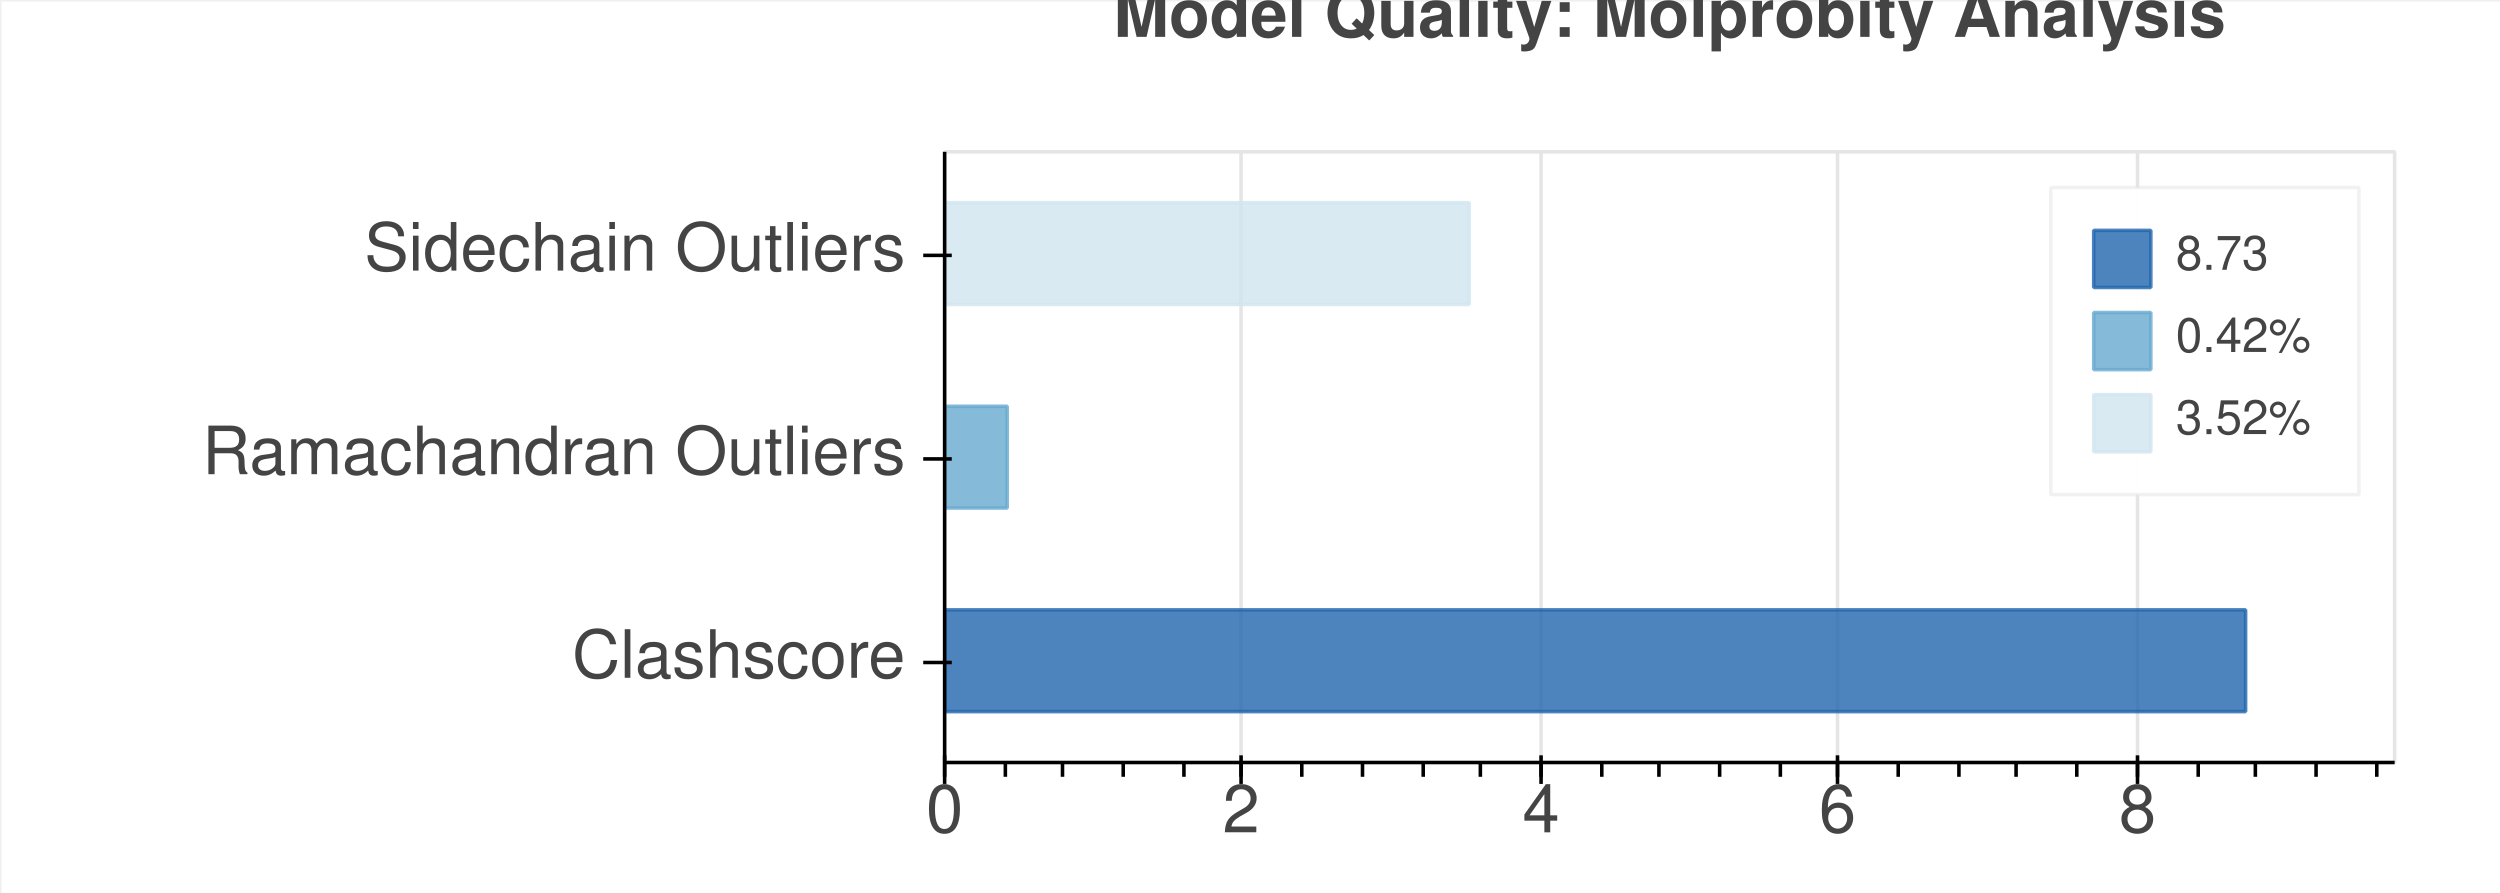
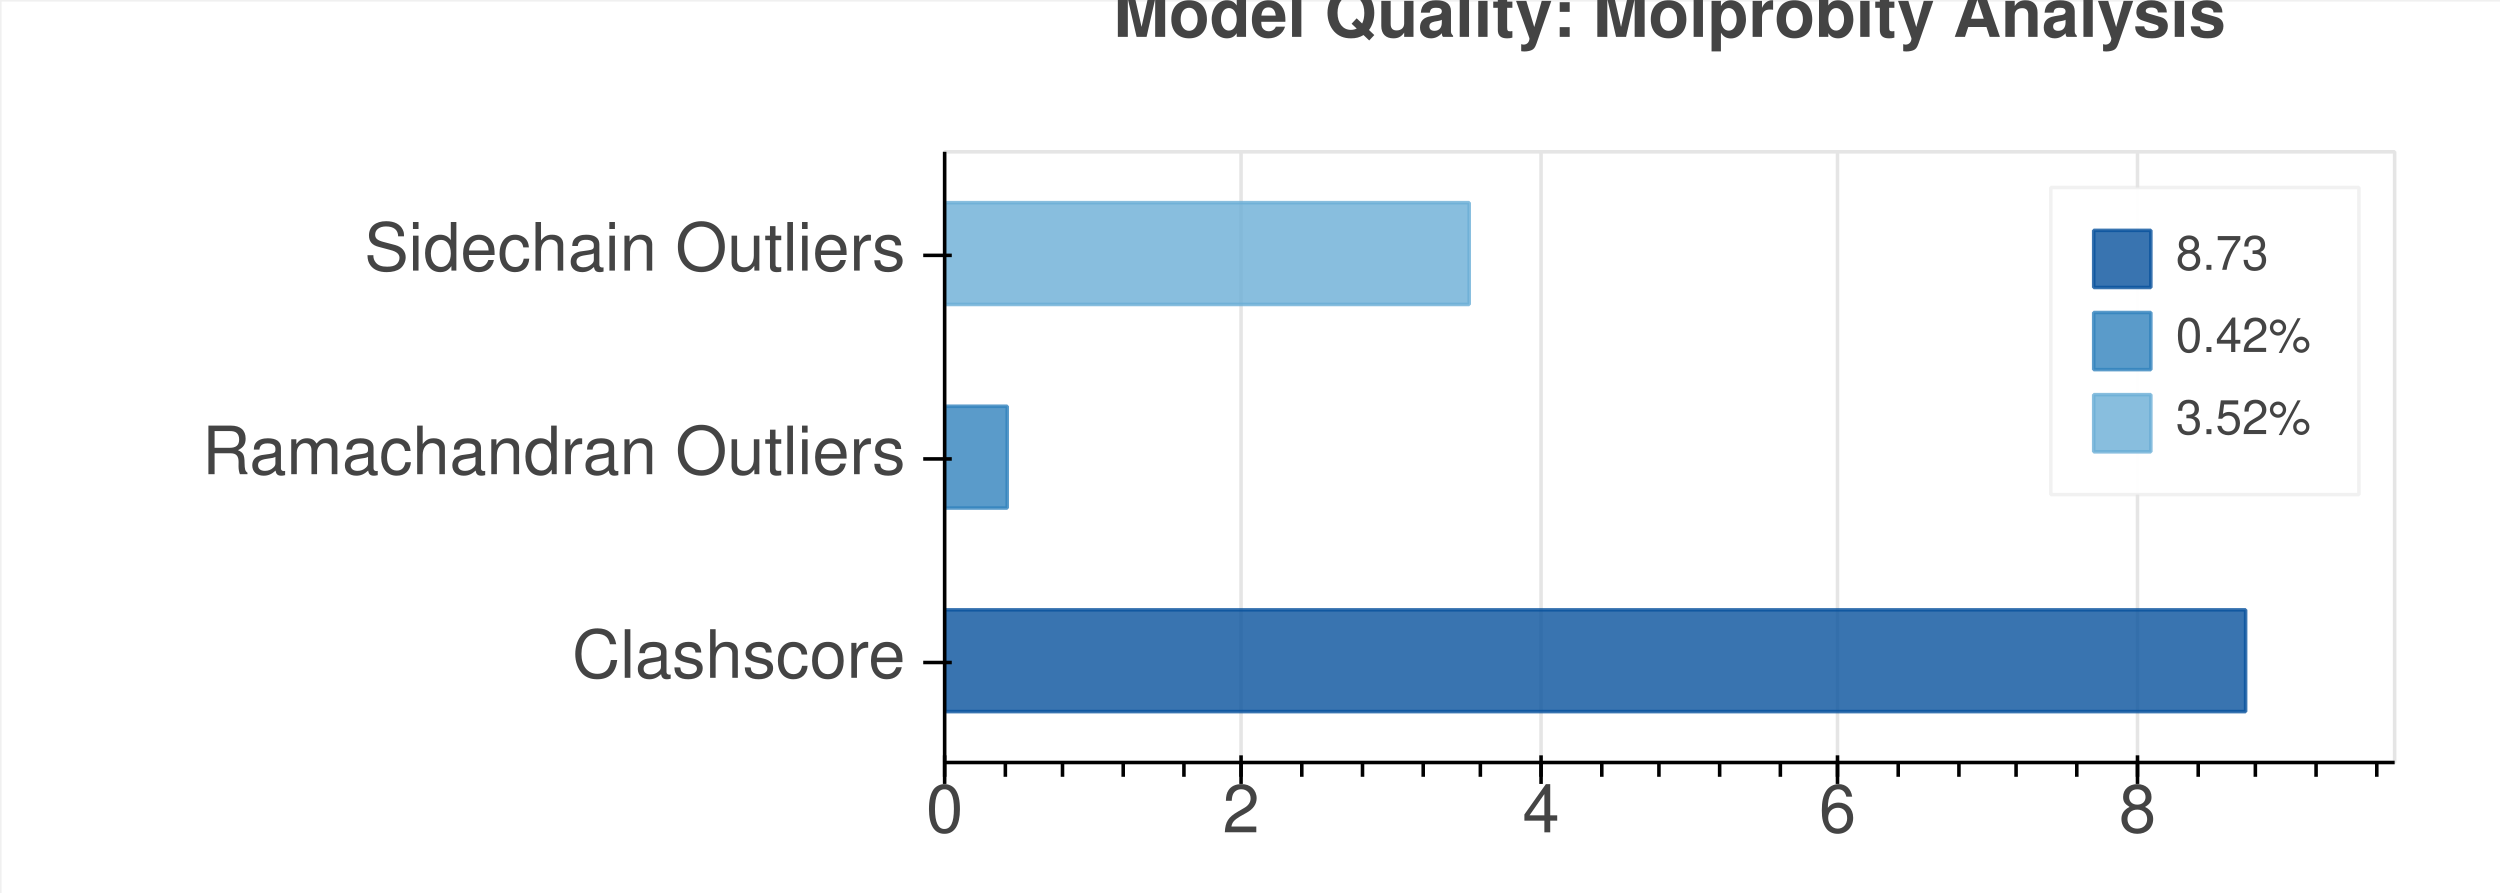
<svg xmlns="http://www.w3.org/2000/svg" version="1.1" width="700" height="250" style="width: 700px; height: 250px;">
  <defs>
-     <clipPath id="HqkuAnvPwncS">
+     <clipPath id="GEamSMyJhSDF">
      <path fill="none" stroke="none" d=" M 264 42 L 670 42 L 670 213 L 264 213 L 264 42 Z" />
    </clipPath>
-     <clipPath id="MbMJKQbwiJUc">
+     <clipPath id="JflpyixdFTTU">
      <path fill="none" stroke="none" d=" M 264 42 L 670 42 L 670 213 L 264 213 L 264 42 Z" />
    </clipPath>
-     <clipPath id="SJtnXzylUcda">
+     <clipPath id="hFArneafXZvq">
      <path fill="none" stroke="none" d=" M 264 42 L 670 42 L 670 213 L 264 213 L 264 42 Z" />
    </clipPath>
-     <clipPath id="hWQJcTJTcJZi">
+     <clipPath id="APVeamhzySKr">
      <path fill="none" stroke="none" d=" M 264 42 L 670 42 L 670 213 L 264 213 L 264 42 Z" />
    </clipPath>
-     <clipPath id="TltMORyZhdPg">
+     <clipPath id="wKaVllUTyPpq">
      <path fill="none" stroke="none" d=" M 264 42 L 670 42 L 670 213 L 264 213 L 264 42 Z" />
    </clipPath>
  </defs>
  <g>
    <g transform="scale(1,1) translate(0.5,0.5)">
      <rect fill="#FFFFFF" stroke="none" x="0" y="0" width="700" height="250" />
      <rect fill="#ffffff" stroke="none" x="0" y="0" width="700" height="250" />
      <rect fill="#FFFFFF" stroke="none" x="264" y="42" width="406" height="171" />
      <rect fill="#ffffff" stroke="none" x="264" y="42" width="406" height="171" />
      <g>
        <rect fill="none" stroke="#e5e5e5" x="264" y="42" width="406" height="171" stroke-linejoin="bevel" stroke-miterlimit="10" />
      </g>
-       <g clip-path="url(#HqkuAnvPwncS)">
+       <g clip-path="url(#GEamSMyJhSDF)">
        <g>
          <g>
            <path fill="none" stroke="#e5e5e5" paint-order="fill stroke markers" d=" M 347 213 L 347 42" stroke-linejoin="bevel" stroke-miterlimit="10" />
            <path fill="none" stroke="#e5e5e5" paint-order="fill stroke markers" d=" M 431 213 L 431 42" stroke-linejoin="bevel" stroke-miterlimit="10" />
            <path fill="none" stroke="#e5e5e5" paint-order="fill stroke markers" d=" M 514 213 L 514 42" stroke-linejoin="bevel" stroke-miterlimit="10" />
            <path fill="none" stroke="#e5e5e5" paint-order="fill stroke markers" d=" M 598 213 L 598 42" stroke-linejoin="bevel" stroke-miterlimit="10" />
          </g>
        </g>
      </g>
-       <g clip-path="url(#MbMJKQbwiJUc)">
+       <g clip-path="url(#JflpyixdFTTU)">
        <g>
          <g />
        </g>
      </g>
-       <g clip-path="url(#SJtnXzylUcda)">
+       <g clip-path="url(#hFArneafXZvq)">
        <g>
          <g>
            <path fill="none" stroke="none" />
-             <path fill="#2166ac" stroke="none" paint-order="stroke fill markers" d=" M 264 170.25 L 628.273 170.25 L 628.273 198.75 L 264 198.75 L 264 170.25 Z" fill-opacity="0.8" />
-             <path fill="none" stroke="#2166ac" paint-order="fill stroke markers" d=" M 264 170.25 L 628.273 170.25 L 628.273 198.75 L 264 198.75 L 264 170.25 Z" stroke-linejoin="bevel" stroke-miterlimit="10" stroke-opacity="0.8" />
-             <path fill="#67a9cf" stroke="none" paint-order="stroke fill markers" d=" M 264 113.25 L 281.525 113.25 L 281.525 141.75 L 264 141.75 L 264 113.25 Z" fill-opacity="0.8" />
-             <path fill="none" stroke="#67a9cf" paint-order="fill stroke markers" d=" M 264 113.25 L 281.525 113.25 L 281.525 141.75 L 264 141.75 L 264 113.25 Z" stroke-linejoin="bevel" stroke-miterlimit="10" stroke-opacity="0.8" />
-             <path fill="#d1e5f0" stroke="none" paint-order="stroke fill markers" d=" M 264 56.25 L 410.878 56.25 L 410.878 84.75 L 264 84.75 L 264 56.25 Z" fill-opacity="0.8" />
-             <path fill="none" stroke="#d1e5f0" paint-order="fill stroke markers" d=" M 264 56.25 L 410.878 56.25 L 410.878 84.75 L 264 84.75 L 264 56.25 Z" stroke-linejoin="bevel" stroke-miterlimit="10" stroke-opacity="0.8" />
+             <path fill="#08519c" stroke="none" paint-order="stroke fill markers" d=" M 264 170.25 L 628.273 170.25 L 628.273 198.75 L 264 198.75 L 264 170.25 Z" fill-opacity="0.8" />
+             <path fill="none" stroke="#08519c" paint-order="fill stroke markers" d=" M 264 170.25 L 628.273 170.25 L 628.273 198.75 L 264 198.75 L 264 170.25 Z" stroke-linejoin="bevel" stroke-miterlimit="10" stroke-opacity="0.8" />
+             <path fill="#3182bd" stroke="none" paint-order="stroke fill markers" d=" M 264 113.25 L 281.525 113.25 L 281.525 141.75 L 264 141.75 L 264 113.25 Z" fill-opacity="0.8" />
+             <path fill="none" stroke="#3182bd" paint-order="fill stroke markers" d=" M 264 113.25 L 281.525 113.25 L 281.525 141.75 L 264 141.75 L 264 113.25 Z" stroke-linejoin="bevel" stroke-miterlimit="10" stroke-opacity="0.8" />
+             <path fill="#6baed6" stroke="none" paint-order="stroke fill markers" d=" M 264 56.25 L 410.878 56.25 L 410.878 84.75 L 264 84.75 L 264 56.25 Z" fill-opacity="0.8" />
+             <path fill="none" stroke="#6baed6" paint-order="fill stroke markers" d=" M 264 56.25 L 410.878 56.25 L 410.878 84.75 L 264 84.75 L 264 56.25 Z" stroke-linejoin="bevel" stroke-miterlimit="10" stroke-opacity="0.8" />
          </g>
        </g>
      </g>
-       <g clip-path="url(#hWQJcTJTcJZi)">
+       <g clip-path="url(#APVeamhzySKr)">
        <g>
          <g />
          <g>
            <path fill="#ffffff" stroke="#e5e5e5" paint-order="fill stroke markers" d=" M 573.734 52 L 660 52 L 660 138 L 573.734 138 L 573.734 52 Z" fill-opacity="0.95" stroke-linejoin="bevel" stroke-miterlimit="10" stroke-opacity="0.5" />
            <text fill="#444444" stroke="none" font-family="helvetica" font-size="10pt" font-style="normal" font-weight="normal" text-decoration="normal" x="608.734" y="72" text-anchor="start" dominant-baseline="central">8.73</text>
-             <rect fill="#2166ac" stroke="none" x="585.734" y="64" width="16" height="16" fill-opacity="0.8" />
-             <path fill="none" stroke="#2166ac" paint-order="fill stroke markers" d=" M 585.734 64 L 601.734 64 L 601.734 80 L 585.734 80 L 585.734 64 Z" stroke-linejoin="bevel" stroke-miterlimit="10" stroke-opacity="0.8" />
+             <rect fill="#08519c" stroke="none" x="585.734" y="64" width="16" height="16" fill-opacity="0.8" />
+             <path fill="none" stroke="#08519c" paint-order="fill stroke markers" d=" M 585.734 64 L 601.734 64 L 601.734 80 L 585.734 80 L 585.734 64 Z" stroke-linejoin="bevel" stroke-miterlimit="10" stroke-opacity="0.8" />
            <text fill="#444444" stroke="none" font-family="helvetica" font-size="10pt" font-style="normal" font-weight="normal" text-decoration="normal" x="608.734" y="95" text-anchor="start" dominant-baseline="central">0.42%</text>
-             <rect fill="#67a9cf" stroke="none" x="585.734" y="87" width="16" height="16" fill-opacity="0.8" />
-             <path fill="none" stroke="#67a9cf" paint-order="fill stroke markers" d=" M 585.734 87 L 601.734 87 L 601.734 103 L 585.734 103 L 585.734 87 Z" stroke-linejoin="bevel" stroke-miterlimit="10" stroke-opacity="0.8" />
+             <rect fill="#3182bd" stroke="none" x="585.734" y="87" width="16" height="16" fill-opacity="0.8" />
+             <path fill="none" stroke="#3182bd" paint-order="fill stroke markers" d=" M 585.734 87 L 601.734 87 L 601.734 103 L 585.734 103 L 585.734 87 Z" stroke-linejoin="bevel" stroke-miterlimit="10" stroke-opacity="0.8" />
            <text fill="#444444" stroke="none" font-family="helvetica" font-size="10pt" font-style="normal" font-weight="normal" text-decoration="normal" x="608.734" y="118" text-anchor="start" dominant-baseline="central">3.52%</text>
-             <rect fill="#d1e5f0" stroke="none" x="585.734" y="110" width="16" height="16" fill-opacity="0.8" />
-             <path fill="none" stroke="#d1e5f0" paint-order="fill stroke markers" d=" M 585.734 110 L 601.734 110 L 601.734 126 L 585.734 126 L 585.734 110 Z" stroke-linejoin="bevel" stroke-miterlimit="10" stroke-opacity="0.8" />
+             <rect fill="#6baed6" stroke="none" x="585.734" y="110" width="16" height="16" fill-opacity="0.8" />
+             <path fill="none" stroke="#6baed6" paint-order="fill stroke markers" d=" M 585.734 110 L 601.734 110 L 601.734 126 L 585.734 126 L 585.734 110 Z" stroke-linejoin="bevel" stroke-miterlimit="10" stroke-opacity="0.8" />
          </g>
        </g>
      </g>
      <g>
        <g fill="#444444">
          <path fill="" stroke="none" d="" />
          <g transform="translate(467,5)">
            <path fill="none" stroke="none" />
            <text fill="" stroke="none" font-family="helvetica" font-size="14pt" font-style="normal" font-weight="bold" text-decoration="normal" x="0" y="0" text-anchor="middle" dominant-baseline="text-before-edge">Model Quality: Molprobity Analysis</text>
          </g>
        </g>
      </g>
      <g />
      <g>
        <g fill="#444444">
          <path fill="none" stroke="black" paint-order="fill stroke markers" d=" M 264 213 L 670 213" stroke-linejoin="bevel" stroke-miterlimit="10" />
          <path fill="none" stroke="black" paint-order="fill stroke markers" d=" M 264 219 L 264 211" stroke-linejoin="bevel" stroke-miterlimit="10" />
          <path fill="none" stroke="black" paint-order="fill stroke markers" d=" M 347 219 L 347 211" stroke-linejoin="bevel" stroke-miterlimit="10" />
          <path fill="none" stroke="black" paint-order="fill stroke markers" d=" M 431 219 L 431 211" stroke-linejoin="bevel" stroke-miterlimit="10" />
          <path fill="none" stroke="black" paint-order="fill stroke markers" d=" M 514 219 L 514 211" stroke-linejoin="bevel" stroke-miterlimit="10" />
          <path fill="none" stroke="black" paint-order="fill stroke markers" d=" M 598 219 L 598 211" stroke-linejoin="bevel" stroke-miterlimit="10" />
          <path fill="none" stroke="black" paint-order="fill stroke markers" d=" M 264 217 L 264 213" stroke-linejoin="bevel" stroke-miterlimit="10" />
          <path fill="none" stroke="black" paint-order="fill stroke markers" d=" M 281 217 L 281 213" stroke-linejoin="bevel" stroke-miterlimit="10" />
          <path fill="none" stroke="black" paint-order="fill stroke markers" d=" M 297 217 L 297 213" stroke-linejoin="bevel" stroke-miterlimit="10" />
          <path fill="none" stroke="black" paint-order="fill stroke markers" d=" M 314 217 L 314 213" stroke-linejoin="bevel" stroke-miterlimit="10" />
          <path fill="none" stroke="black" paint-order="fill stroke markers" d=" M 331 217 L 331 213" stroke-linejoin="bevel" stroke-miterlimit="10" />
          <path fill="none" stroke="black" paint-order="fill stroke markers" d=" M 347 217 L 347 213" stroke-linejoin="bevel" stroke-miterlimit="10" />
          <path fill="none" stroke="black" paint-order="fill stroke markers" d=" M 364 217 L 364 213" stroke-linejoin="bevel" stroke-miterlimit="10" />
          <path fill="none" stroke="black" paint-order="fill stroke markers" d=" M 381 217 L 381 213" stroke-linejoin="bevel" stroke-miterlimit="10" />
          <path fill="none" stroke="black" paint-order="fill stroke markers" d=" M 398 217 L 398 213" stroke-linejoin="bevel" stroke-miterlimit="10" />
          <path fill="none" stroke="black" paint-order="fill stroke markers" d=" M 414 217 L 414 213" stroke-linejoin="bevel" stroke-miterlimit="10" />
          <path fill="none" stroke="black" paint-order="fill stroke markers" d=" M 431 217 L 431 213" stroke-linejoin="bevel" stroke-miterlimit="10" />
          <path fill="none" stroke="black" paint-order="fill stroke markers" d=" M 448 217 L 448 213" stroke-linejoin="bevel" stroke-miterlimit="10" />
          <path fill="none" stroke="black" paint-order="fill stroke markers" d=" M 464 217 L 464 213" stroke-linejoin="bevel" stroke-miterlimit="10" />
          <path fill="none" stroke="black" paint-order="fill stroke markers" d=" M 481 217 L 481 213" stroke-linejoin="bevel" stroke-miterlimit="10" />
          <path fill="none" stroke="black" paint-order="fill stroke markers" d=" M 498 217 L 498 213" stroke-linejoin="bevel" stroke-miterlimit="10" />
          <path fill="none" stroke="black" paint-order="fill stroke markers" d=" M 514 217 L 514 213" stroke-linejoin="bevel" stroke-miterlimit="10" />
          <path fill="none" stroke="black" paint-order="fill stroke markers" d=" M 531 217 L 531 213" stroke-linejoin="bevel" stroke-miterlimit="10" />
          <path fill="none" stroke="black" paint-order="fill stroke markers" d=" M 548 217 L 548 213" stroke-linejoin="bevel" stroke-miterlimit="10" />
          <path fill="none" stroke="black" paint-order="fill stroke markers" d=" M 564 217 L 564 213" stroke-linejoin="bevel" stroke-miterlimit="10" />
          <path fill="none" stroke="black" paint-order="fill stroke markers" d=" M 581 217 L 581 213" stroke-linejoin="bevel" stroke-miterlimit="10" />
          <path fill="none" stroke="black" paint-order="fill stroke markers" d=" M 598 217 L 598 213" stroke-linejoin="bevel" stroke-miterlimit="10" />
          <path fill="none" stroke="black" paint-order="fill stroke markers" d=" M 615 217 L 615 213" stroke-linejoin="bevel" stroke-miterlimit="10" />
          <path fill="none" stroke="black" paint-order="fill stroke markers" d=" M 631 217 L 631 213" stroke-linejoin="bevel" stroke-miterlimit="10" />
          <path fill="none" stroke="black" paint-order="fill stroke markers" d=" M 648 217 L 648 213" stroke-linejoin="bevel" stroke-miterlimit="10" />
          <path fill="" stroke="black" paint-order="fill stroke markers" d=" M 665 217 L 665 213" stroke-linejoin="bevel" stroke-miterlimit="10" />
          <g transform="translate(264,224) rotate(0,0,0)">
            <text fill="" stroke="none" font-family="helvetica" font-size="14pt" font-style="normal" font-weight="normal" text-decoration="normal" x="0" y="0" text-anchor="middle" dominant-baseline="hanging">0</text>
            <g transform="rotate(0,0,0) translate(-264,-224) translate(347,224) rotate(0,0,0)">
              <text fill="" stroke="none" font-family="helvetica" font-size="14pt" font-style="normal" font-weight="normal" text-decoration="normal" x="0" y="0" text-anchor="middle" dominant-baseline="hanging">2</text>
              <g transform="rotate(0,0,0) translate(-347,-224) translate(431,224) rotate(0,0,0)">
                <text fill="" stroke="none" font-family="helvetica" font-size="14pt" font-style="normal" font-weight="normal" text-decoration="normal" x="0" y="0" text-anchor="middle" dominant-baseline="hanging">4</text>
                <g transform="rotate(0,0,0) translate(-431,-224) translate(514,224) rotate(0,0,0)">
                  <text fill="" stroke="none" font-family="helvetica" font-size="14pt" font-style="normal" font-weight="normal" text-decoration="normal" x="0" y="0" text-anchor="middle" dominant-baseline="hanging">6</text>
                  <g transform="rotate(0,0,0) translate(-514,-224) translate(598,224) rotate(0,0,0)">
                    <text fill="" stroke="none" font-family="helvetica" font-size="14pt" font-style="normal" font-weight="normal" text-decoration="normal" x="0" y="0" text-anchor="middle" dominant-baseline="hanging">8</text>
                    <g transform="rotate(0,0,0) translate(-598,-224)" />
                  </g>
                </g>
              </g>
            </g>
          </g>
        </g>
      </g>
      <g>
        <g fill="#444444">
          <path fill="none" stroke="black" paint-order="fill stroke markers" d=" M 264 213 L 264 42" stroke-linejoin="bevel" stroke-miterlimit="10" />
          <path fill="none" stroke="black" paint-order="fill stroke markers" d=" M 258 185 L 266 185" stroke-linejoin="bevel" stroke-miterlimit="10" />
          <path fill="none" stroke="black" paint-order="fill stroke markers" d=" M 258 128 L 266 128" stroke-linejoin="bevel" stroke-miterlimit="10" />
          <path fill="" stroke="black" paint-order="fill stroke markers" d=" M 258 71 L 266 71" stroke-linejoin="bevel" stroke-miterlimit="10" />
          <g transform="translate(253,185) rotate(0,0,0)">
            <text fill="" stroke="none" font-family="helvetica" font-size="14pt" font-style="normal" font-weight="normal" text-decoration="normal" x="0" y="0" text-anchor="end" dominant-baseline="central">Clashscore</text>
            <g transform="rotate(0,0,0) translate(-253,-185) translate(253,128) rotate(0,0,0)">
              <text fill="" stroke="none" font-family="helvetica" font-size="14pt" font-style="normal" font-weight="normal" text-decoration="normal" x="0" y="0" text-anchor="end" dominant-baseline="central">Ramachandran Outliers</text>
              <g transform="rotate(0,0,0) translate(-253,-128) translate(253,71) rotate(0,0,0)">
                <text fill="" stroke="none" font-family="helvetica" font-size="14pt" font-style="normal" font-weight="normal" text-decoration="normal" x="0" y="0" text-anchor="end" dominant-baseline="central">Sidechain Outliers</text>
                <g transform="rotate(0,0,0) translate(-253,-71)" />
              </g>
            </g>
          </g>
        </g>
      </g>
-       <g clip-path="url(#TltMORyZhdPg)">
+       <g clip-path="url(#wKaVllUTyPpq)">
        <g />
      </g>
    </g>
  </g>
</svg>
